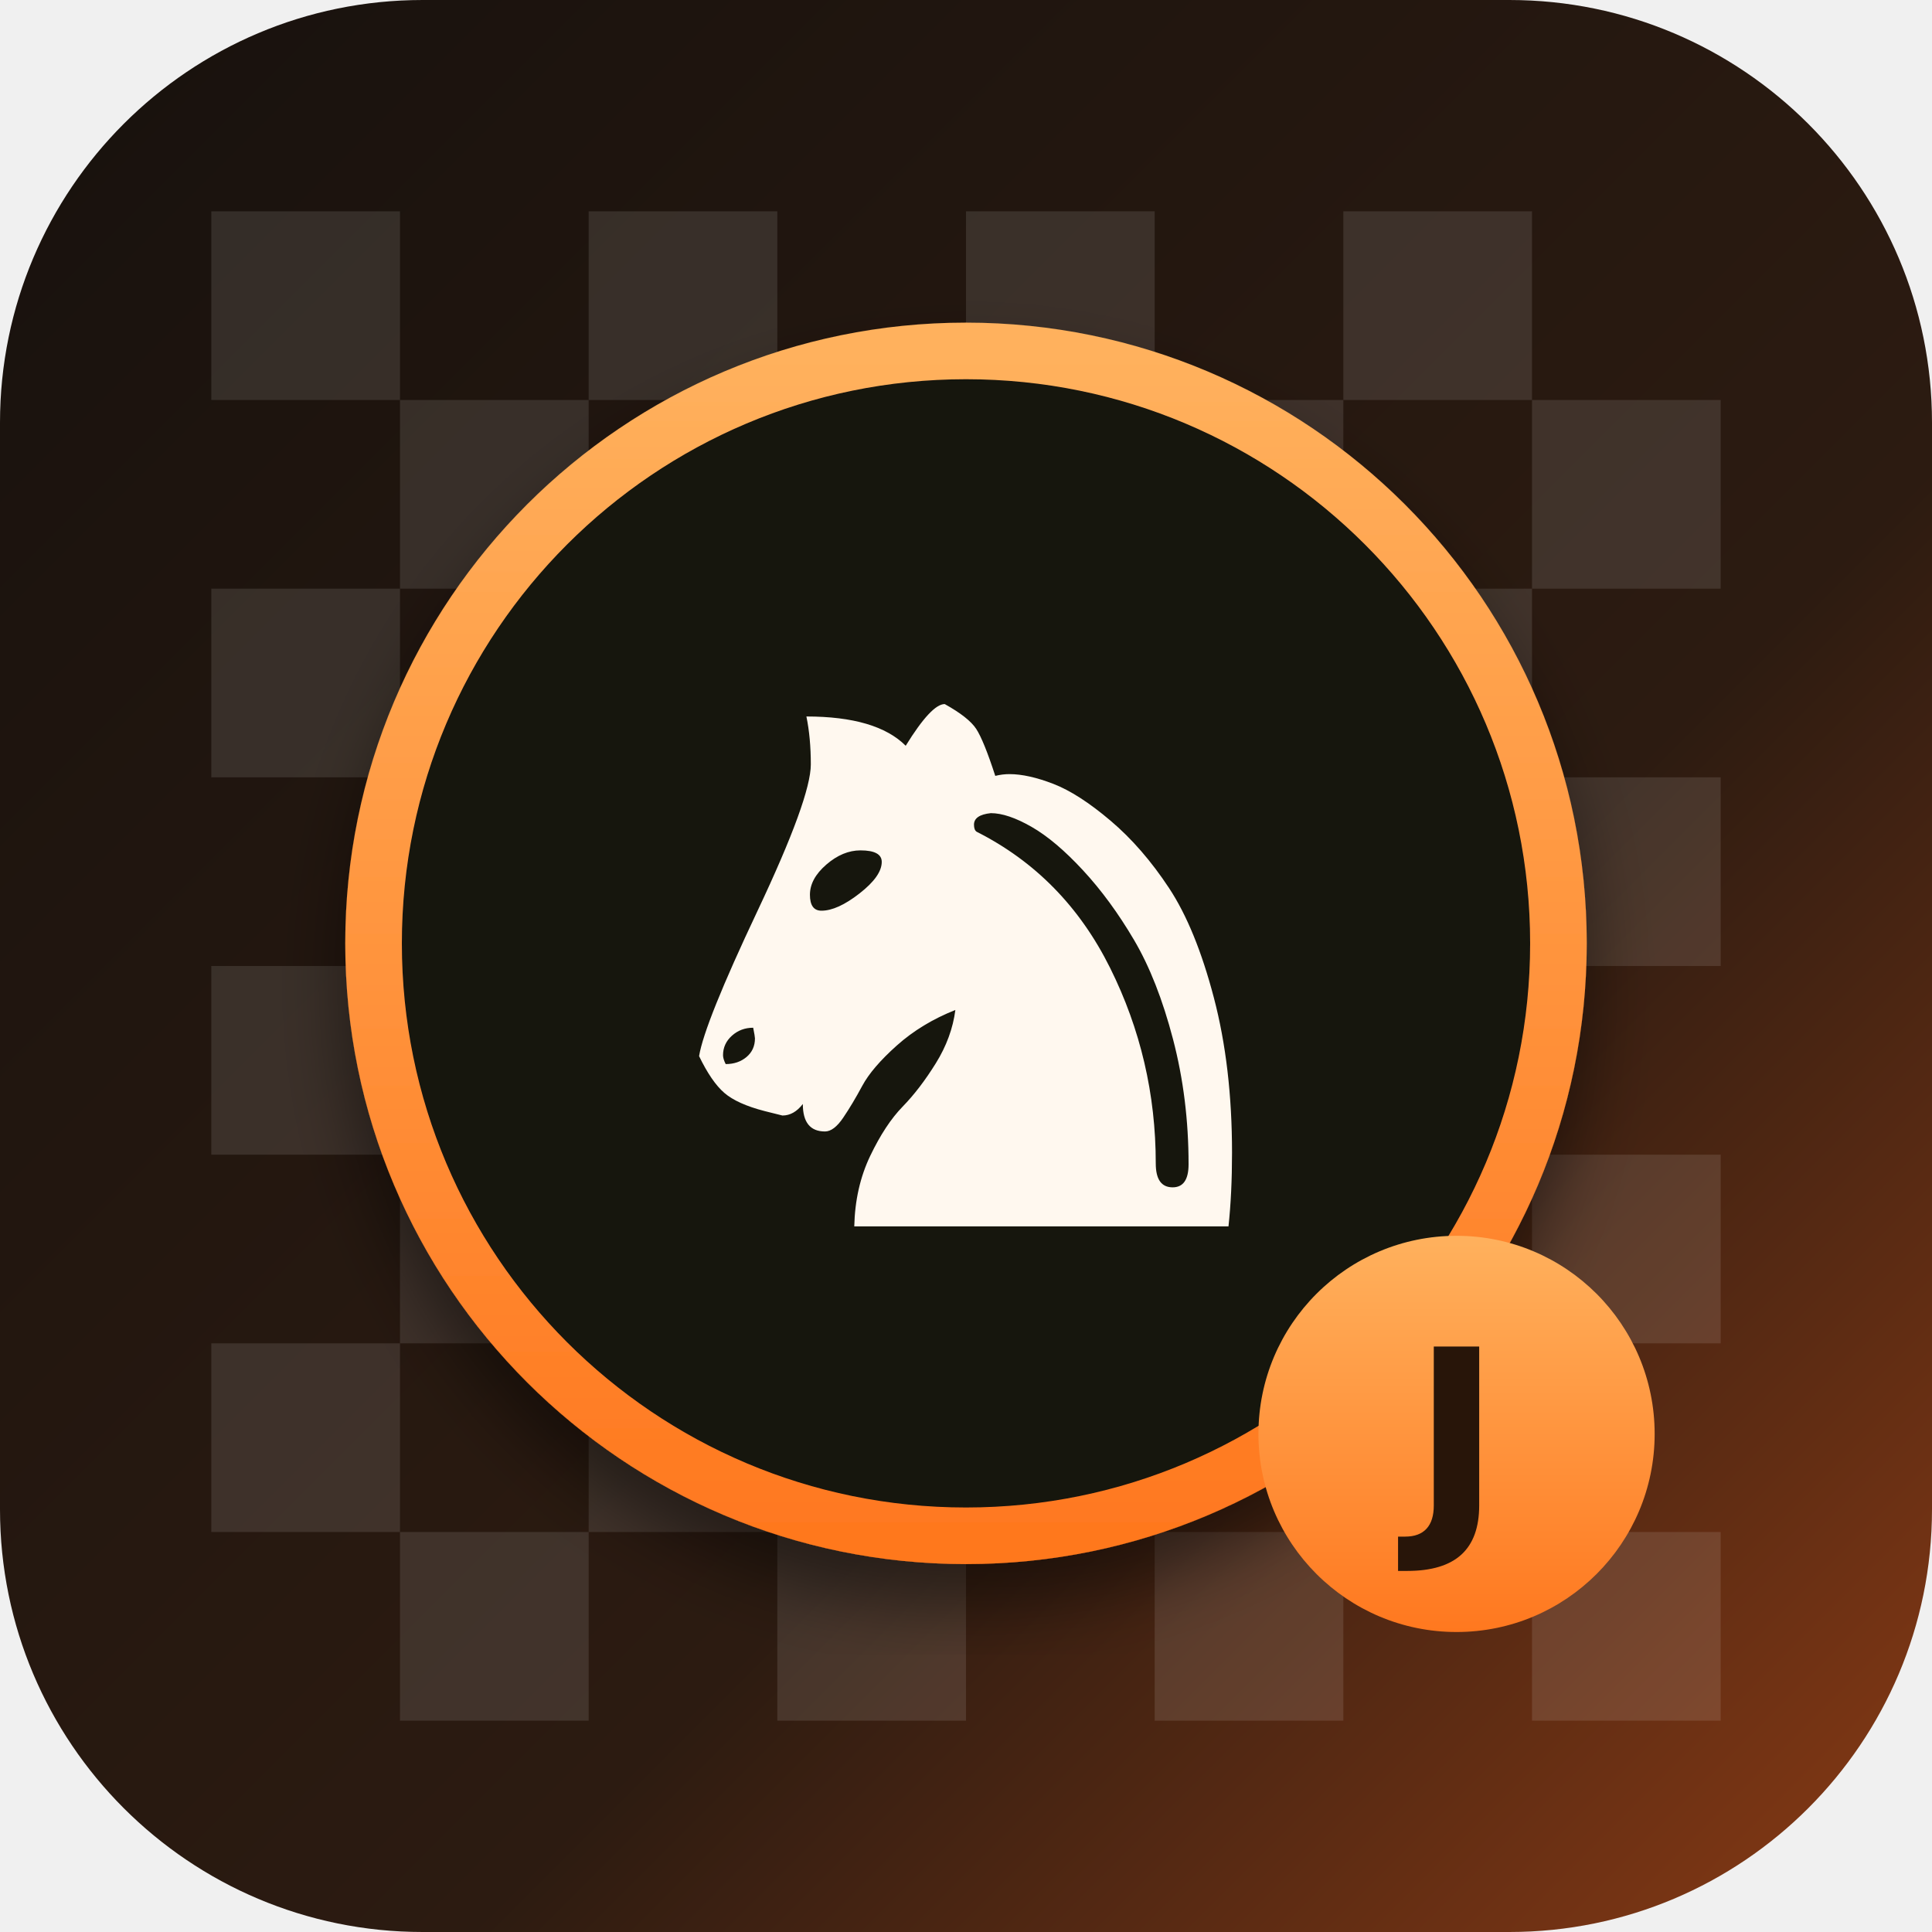
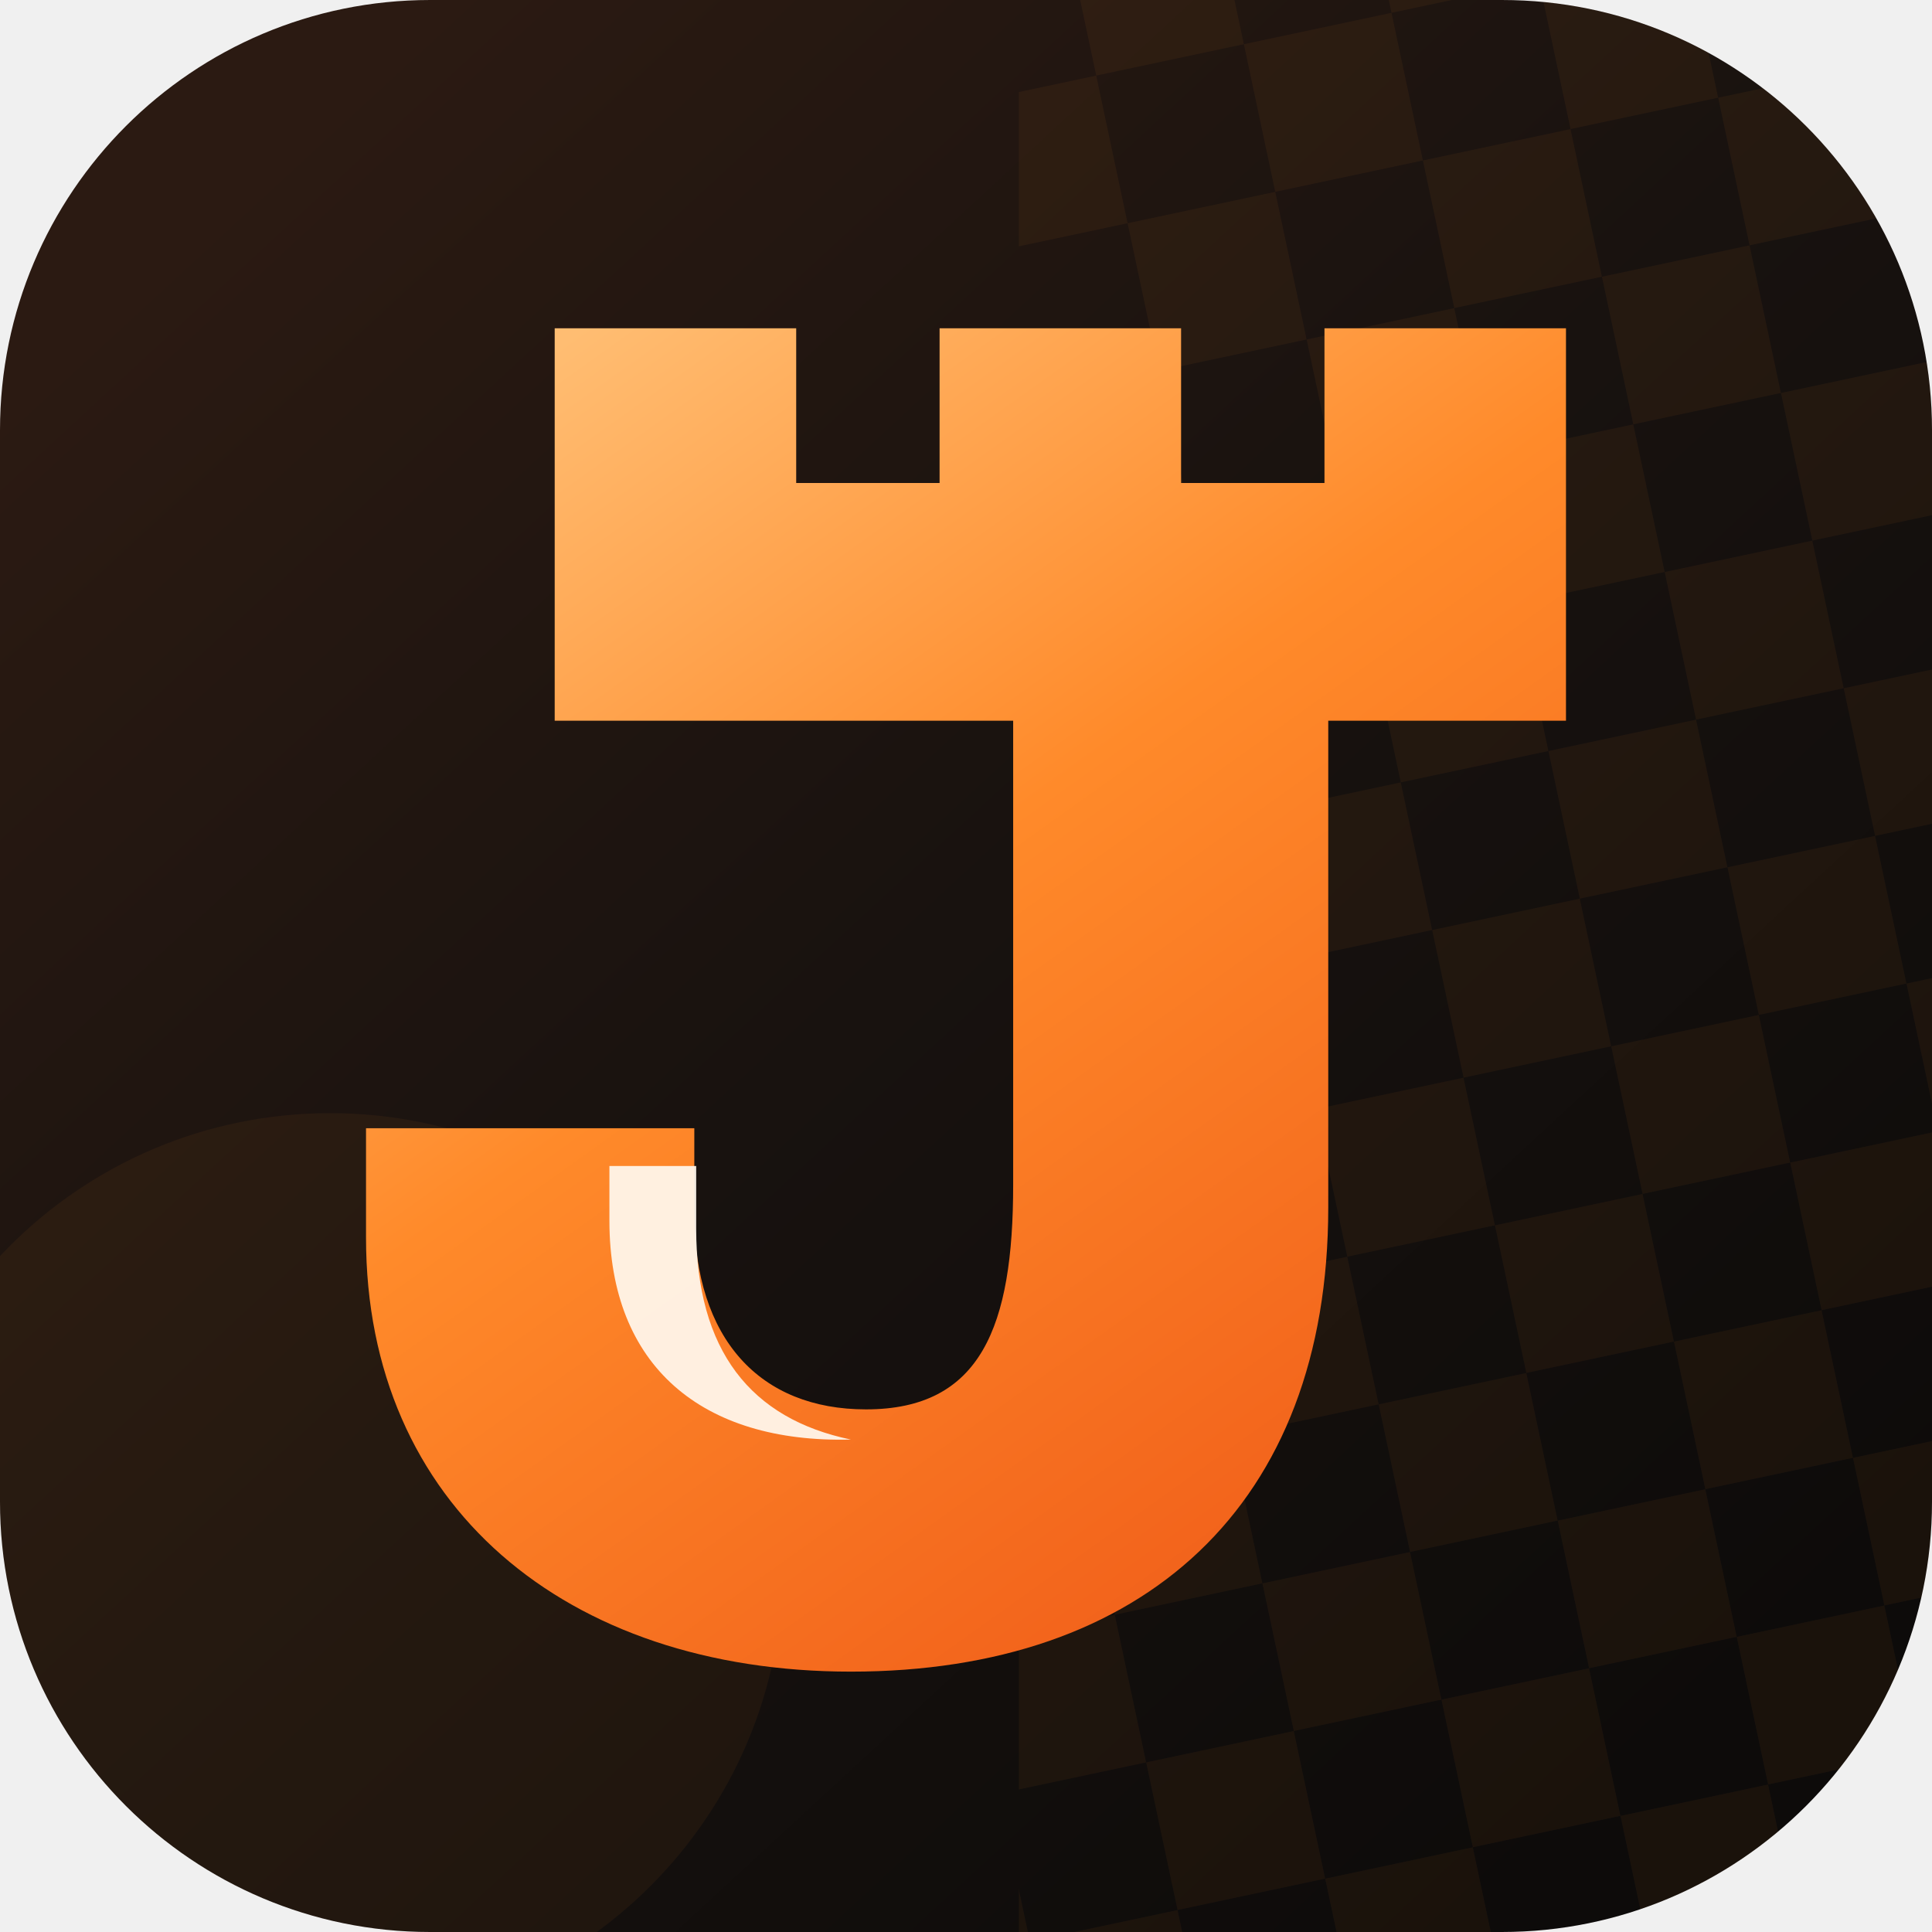
<svg xmlns="http://www.w3.org/2000/svg" width="1024" height="1024" viewBox="0 0 1024 1024">
  <defs>
-     <linearGradient id="bg" x1="0" y1="0" x2="1" y2="1">
-       <stop offset="0" stop-color="#17110d" />
-       <stop offset="0.62" stop-color="#2c1b11" />
-       <stop offset="1" stop-color="#8b3b15" />
+     <clipPath id="iconClip">
+       <rect width="1024" height="1024" rx="228" />
+     </clipPath>
+     <linearGradient id="background" x1="128" y1="96" x2="896" y2="928" gradientUnits="userSpaceOnUse">
+       <stop offset="0" stop-color="#2b1a12" />
+       <stop offset=".48" stop-color="#18120f" />
+       <stop offset="1" stop-color="#0d0b0a" />
    </linearGradient>
-     <linearGradient id="fire" x1="0" y1="0" x2="0" y2="1">
-       <stop offset="0" stop-color="#ffb15d" />
-       <stop offset="1" stop-color="#ff781f" />
+     <linearGradient id="ember" x1="286" y1="190" x2="760" y2="854" gradientUnits="userSpaceOnUse">
+       <stop offset="0" stop-color="#ffbd72" />
+       <stop offset=".42" stop-color="#ff8a2a" />
+       <stop offset="1" stop-color="#ef5a18" />
    </linearGradient>
-     <filter id="shadow">
-       <feDropShadow dx="0" dy="22" stdDeviation="18" flood-opacity="0.45" />
-     </filter>
+     <pattern id="board" width="160" height="160" patternUnits="userSpaceOnUse" patternTransform="rotate(-12)">
+       <rect width="80" height="80" fill="#ff8a2a" />
+       <rect x="80" y="80" width="80" height="80" fill="#ff8a2a" />
+     </pattern>
  </defs>
-   <rect width="1024" height="1024" rx="224" fill="url(#bg)" />
-   <g opacity="0.11" fill="#ffffff">
-     <rect x="112" y="112" width="100" height="100" />
-     <rect x="312" y="112" width="100" height="100" />
-     <rect x="512" y="112" width="100" height="100" />
-     <rect x="712" y="112" width="100" height="100" />
-     <rect x="212" y="212" width="100" height="100" />
-     <rect x="412" y="212" width="100" height="100" />
-     <rect x="612" y="212" width="100" height="100" />
-     <rect x="812" y="212" width="100" height="100" />
-     <rect x="112" y="312" width="100" height="100" />
-     <rect x="312" y="312" width="100" height="100" />
-     <rect x="512" y="312" width="100" height="100" />
-     <rect x="712" y="312" width="100" height="100" />
-     <rect x="212" y="412" width="100" height="100" />
-     <rect x="412" y="412" width="100" height="100" />
-     <rect x="612" y="412" width="100" height="100" />
-     <rect x="812" y="412" width="100" height="100" />
-     <rect x="112" y="512" width="100" height="100" />
-     <rect x="312" y="512" width="100" height="100" />
-     <rect x="512" y="512" width="100" height="100" />
-     <rect x="712" y="512" width="100" height="100" />
-     <rect x="212" y="612" width="100" height="100" />
-     <rect x="412" y="612" width="100" height="100" />
-     <rect x="612" y="612" width="100" height="100" />
-     <rect x="812" y="612" width="100" height="100" />
-     <rect x="112" y="712" width="100" height="100" />
-     <rect x="312" y="712" width="100" height="100" />
-     <rect x="512" y="712" width="100" height="100" />
-     <rect x="712" y="712" width="100" height="100" />
-     <rect x="212" y="812" width="100" height="100" />
-     <rect x="412" y="812" width="100" height="100" />
-     <rect x="612" y="812" width="100" height="100" />
-     <rect x="812" y="812" width="100" height="100" />
+   <rect width="1024" height="1024" rx="228" fill="url(#background)" />
+   <g clip-path="url(#iconClip)">
+     <path d="M540-30h520v1080H540z" fill="url(#board)" opacity=".055" />
+     <circle cx="175" cy="830" r="240" fill="#ff8a2a" opacity=".055" />
  </g>
-   <circle cx="512" cy="500" r="314" fill="#17120f" stroke="url(#fire)" stroke-width="30" filter="url(#shadow)" />
-   <text x="512" y="650" text-anchor="middle" font-family="DejaVu Serif, serif" font-size="470" font-weight="700" fill="#fff8ef">♞</text>
-   <circle cx="772" cy="760" r="105" fill="url(#fire)" />
-   <text x="772" y="807" text-anchor="middle" font-family="DejaVu Sans, sans-serif" font-size="128" font-weight="900" fill="#281509">J</text>
+   <path fill="url(#ember)" d="M294 174h128v82h76v-82h128v82h76v-82h128v208H704v258c0 158-98 246-253 246-151 0-257-88-257-230v-58h174v45c0 67 35 104 91 104 61 0 78-44 78-119V382H294z" />
+   <path fill="#fff7ec" opacity=".94" d="M369 618v33c0 65 29 101 82 112-79 2-128-39-128-116v-29z" />
</svg>
